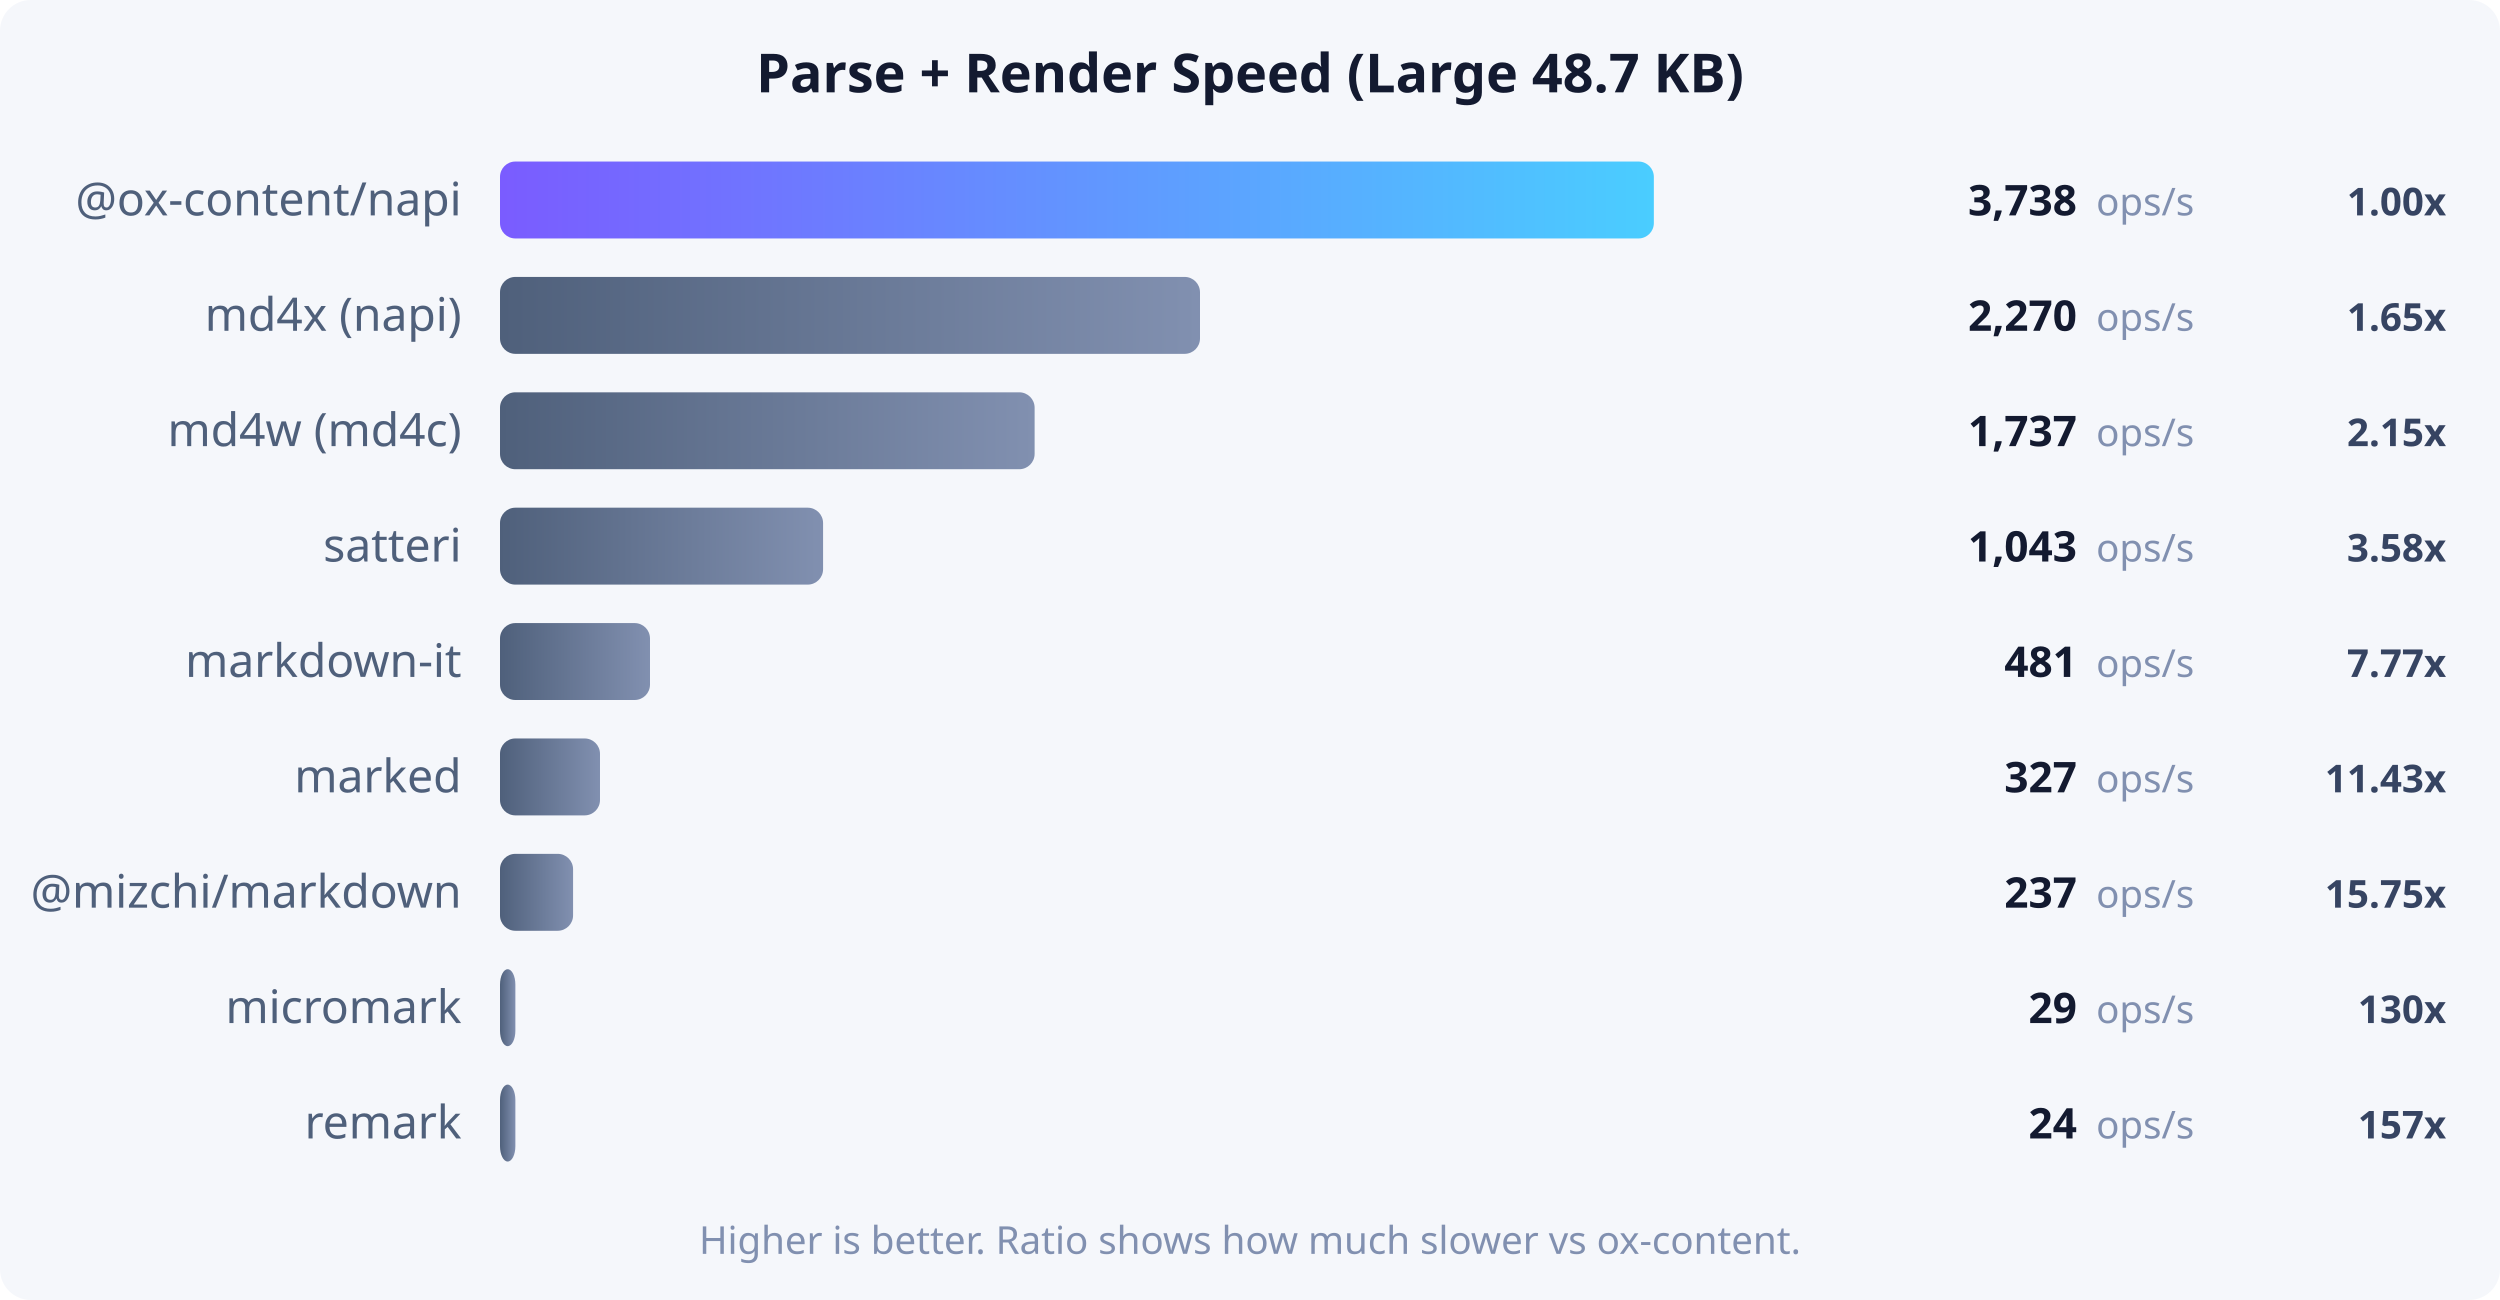
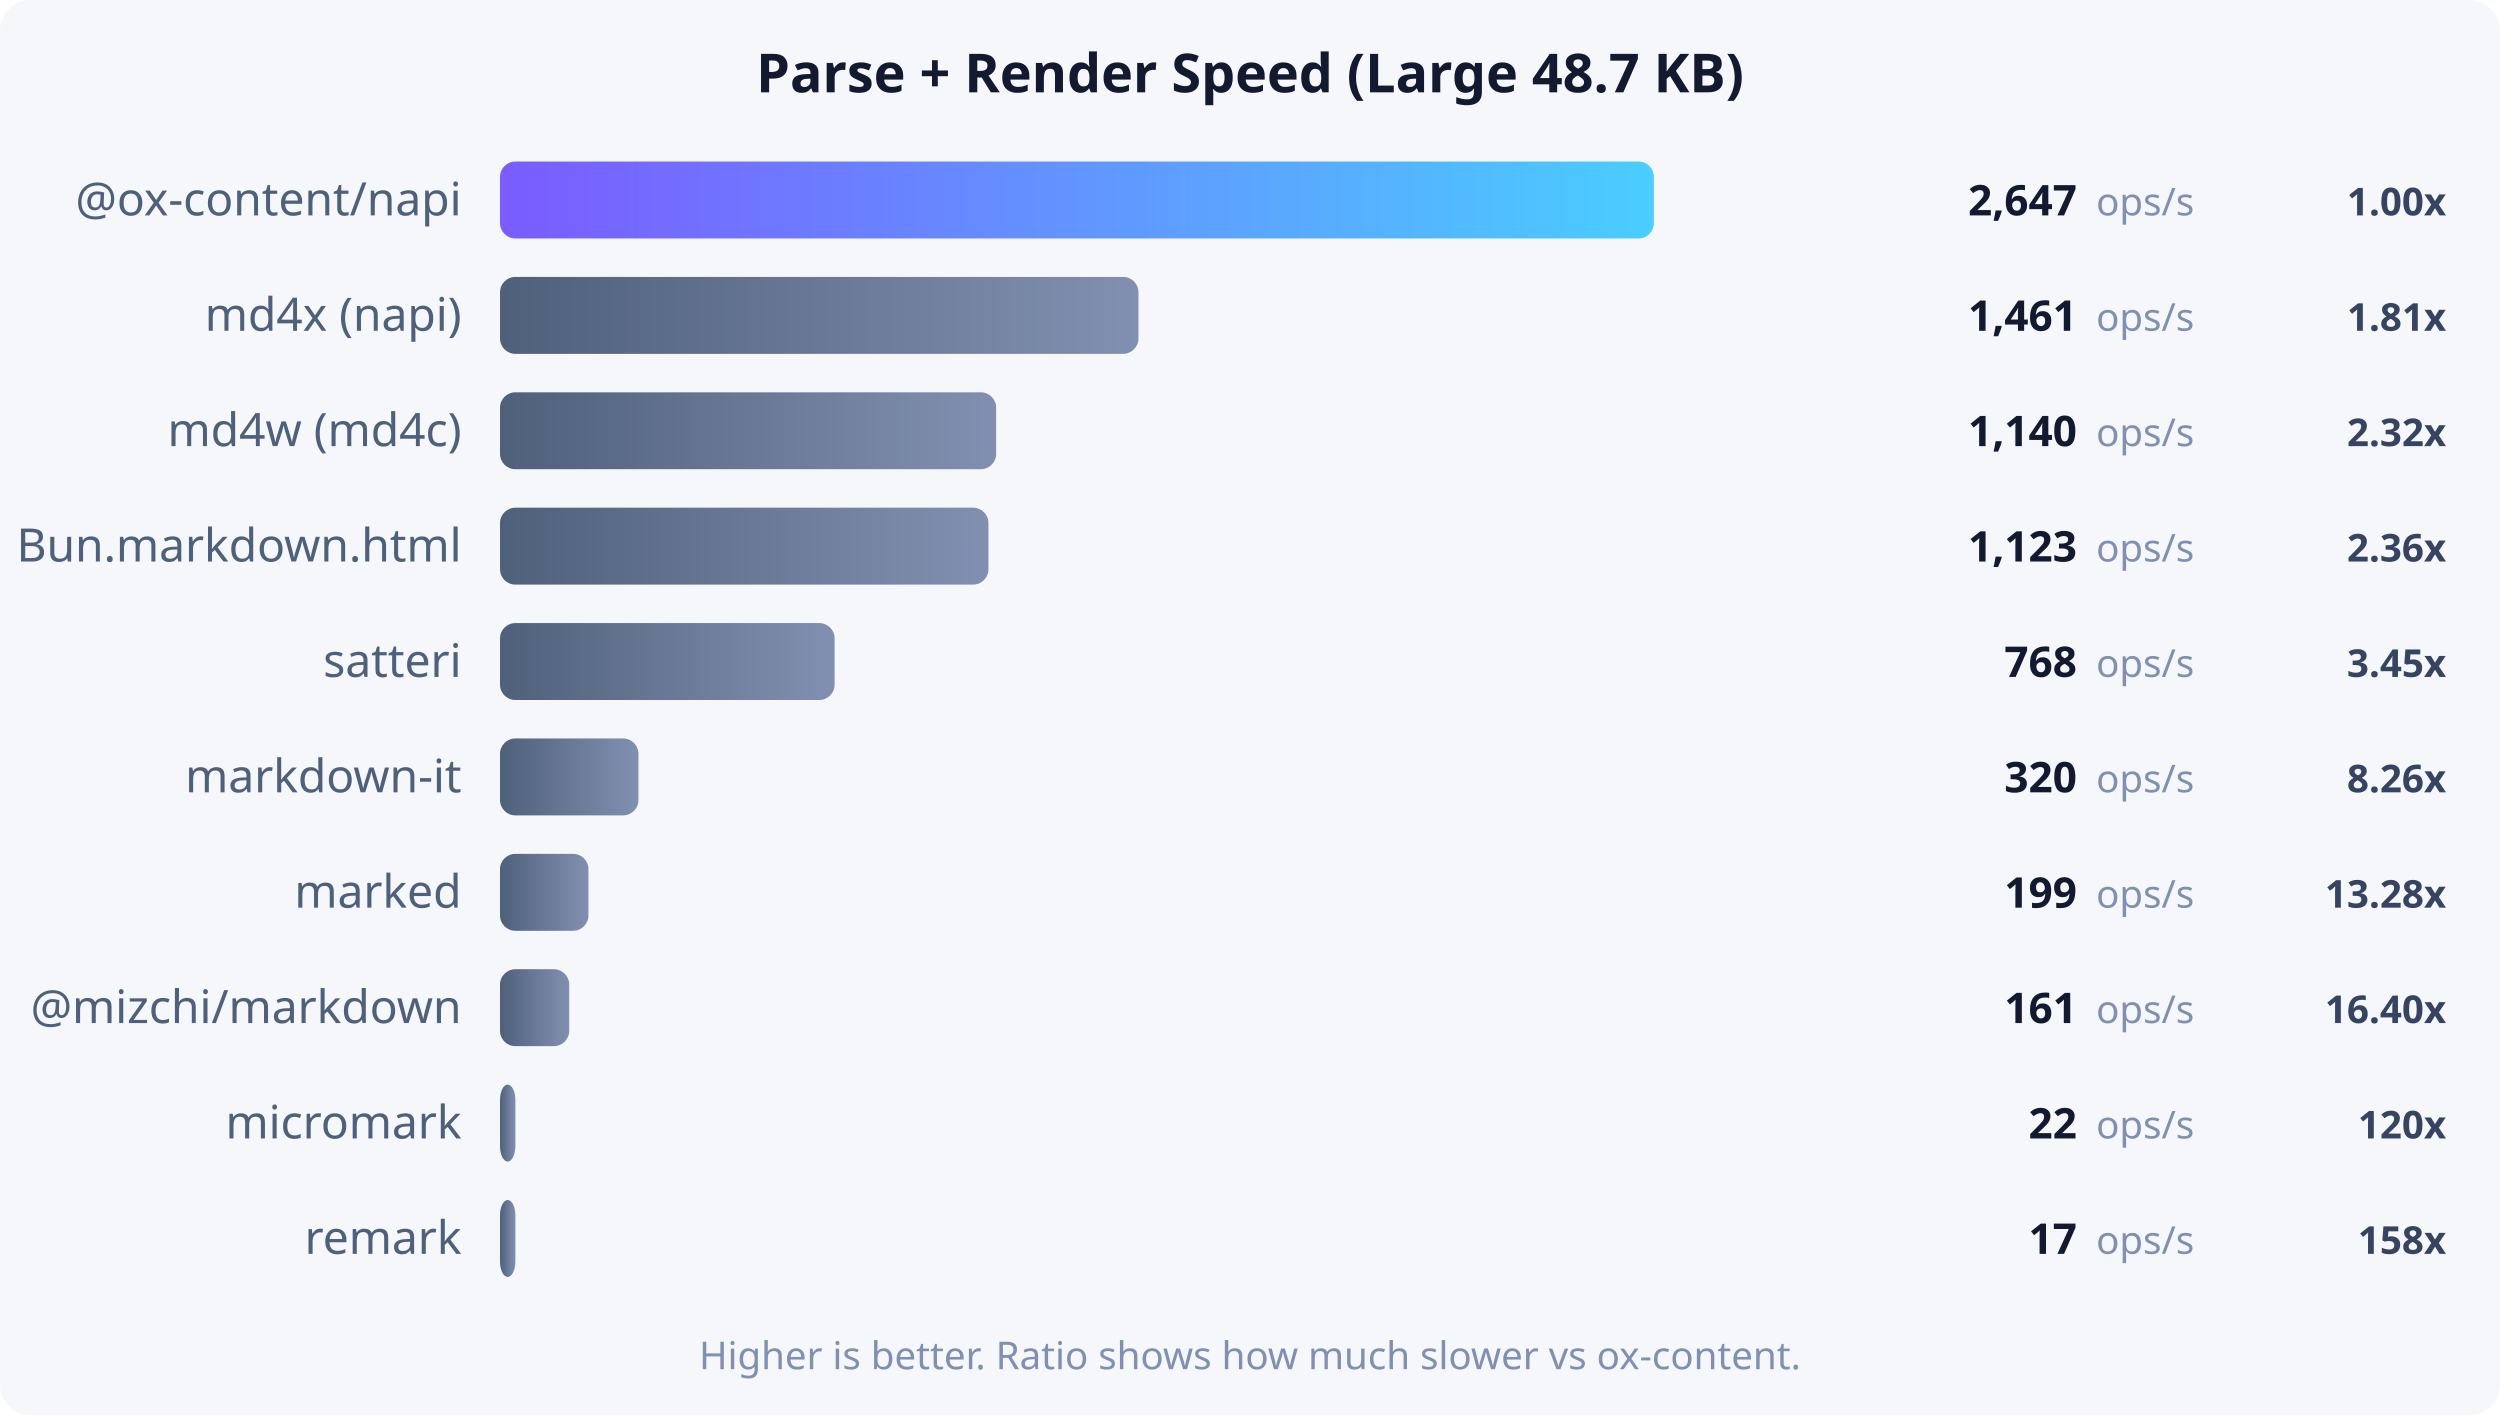
- <svg xmlns="http://www.w3.org/2000/svg" viewBox="0 0 650 338">
+ <svg xmlns="http://www.w3.org/2000/svg" viewBox="0 0 650 368">
  <defs>
    <linearGradient id="oxGrad" x1="0%" y1="0%" x2="100%" y2="0%">
      <stop offset="0%" style="stop-color:#7a5cff" />
      <stop offset="100%" style="stop-color:#4acdff" />
    </linearGradient>
    <linearGradient id="grayGrad" x1="0%" y1="0%" x2="100%" y2="0%">
      <stop offset="0%" style="stop-color:#4f607b" />
      <stop offset="100%" style="stop-color:#8190b0" />
    </linearGradient>
  </defs>
  <style>
    .title { font: bold 14px IBM Plex Sans, system-ui, sans-serif; fill: #131a30; }
    .label { font: 12px IBM Plex Sans, system-ui, sans-serif; fill: #4f607b; }
    .value { font: bold 11px IBM Plex Sans, system-ui, sans-serif; fill: #131a30; }
    .unit { font: 10px IBM Plex Sans, system-ui, sans-serif; fill: #8190b0; }
    .ratio { font: bold 10px IBM Plex Sans, system-ui, sans-serif; fill: #364462; }
  </style>
-   <rect width="650" height="338" fill="#f5f7fb" rx="8" />
+   <rect width="650" height="368" fill="#f5f7fb" rx="8" />
  <text x="325" y="24" text-anchor="middle" class="title">Parse + Render Speed (Large 48.7 KB)</text>
  <text x="120" y="56" text-anchor="end" class="label">@ox-content/napi</text>
  <rect x="130" y="42" width="300" height="20" rx="4" fill="url(#oxGrad)" />
-   <text x="540" y="56" text-anchor="end" class="value">3,738</text>
+   <text x="540" y="56" text-anchor="end" class="value">2,647</text>
  <text x="545" y="56" class="unit">ops/s</text>
  <text x="636" y="56" text-anchor="end" class="ratio">1.00x</text>
  <text x="120" y="86" text-anchor="end" class="label">md4x (napi)</text>
-   <rect x="130" y="72" width="182" height="20" rx="4" fill="url(#grayGrad)" />
-   <text x="540" y="86" text-anchor="end" class="value">2,270</text>
+   <rect x="130" y="72" width="166" height="20" rx="4" fill="url(#grayGrad)" />
+   <text x="540" y="86" text-anchor="end" class="value">1,461</text>
  <text x="545" y="86" class="unit">ops/s</text>
-   <text x="636" y="86" text-anchor="end" class="ratio">1.65x</text>
+   <text x="636" y="86" text-anchor="end" class="ratio">1.81x</text>
  <text x="120" y="116" text-anchor="end" class="label">md4w (md4c)</text>
-   <rect x="130" y="102" width="139" height="20" rx="4" fill="url(#grayGrad)" />
-   <text x="540" y="116" text-anchor="end" class="value">1,737</text>
+   <rect x="130" y="102" width="129" height="20" rx="4" fill="url(#grayGrad)" />
+   <text x="540" y="116" text-anchor="end" class="value">1,140</text>
  <text x="545" y="116" class="unit">ops/s</text>
-   <text x="636" y="116" text-anchor="end" class="ratio">2.15x</text>
-   <text x="120" y="146" text-anchor="end" class="label">satteri</text>
-   <rect x="130" y="132" width="84" height="20" rx="4" fill="url(#grayGrad)" />
-   <text x="540" y="146" text-anchor="end" class="value">1,043</text>
+   <text x="636" y="116" text-anchor="end" class="ratio">2.32x</text>
+   <text x="120" y="146" text-anchor="end" class="label">Bun.markdown.html</text>
+   <rect x="130" y="132" width="127" height="20" rx="4" fill="url(#grayGrad)" />
+   <text x="540" y="146" text-anchor="end" class="value">1,123</text>
  <text x="545" y="146" class="unit">ops/s</text>
-   <text x="636" y="146" text-anchor="end" class="ratio">3.58x</text>
-   <text x="120" y="176" text-anchor="end" class="label">markdown-it</text>
-   <rect x="130" y="162" width="39" height="20" rx="4" fill="url(#grayGrad)" />
-   <text x="540" y="176" text-anchor="end" class="value">481</text>
+   <text x="636" y="146" text-anchor="end" class="ratio">2.36x</text>
+   <text x="120" y="176" text-anchor="end" class="label">satteri</text>
+   <rect x="130" y="162" width="87" height="20" rx="4" fill="url(#grayGrad)" />
+   <text x="540" y="176" text-anchor="end" class="value">768</text>
  <text x="545" y="176" class="unit">ops/s</text>
-   <text x="636" y="176" text-anchor="end" class="ratio">7.77x</text>
-   <text x="120" y="206" text-anchor="end" class="label">marked</text>
-   <rect x="130" y="192" width="26" height="20" rx="4" fill="url(#grayGrad)" />
-   <text x="540" y="206" text-anchor="end" class="value">327</text>
+   <text x="636" y="176" text-anchor="end" class="ratio">3.45x</text>
+   <text x="120" y="206" text-anchor="end" class="label">markdown-it</text>
+   <rect x="130" y="192" width="36" height="20" rx="4" fill="url(#grayGrad)" />
+   <text x="540" y="206" text-anchor="end" class="value">320</text>
  <text x="545" y="206" class="unit">ops/s</text>
-   <text x="636" y="206" text-anchor="end" class="ratio">11.43x</text>
-   <text x="120" y="236" text-anchor="end" class="label">@mizchi/markdown</text>
-   <rect x="130" y="222" width="19" height="20" rx="4" fill="url(#grayGrad)" />
-   <text x="540" y="236" text-anchor="end" class="value">237</text>
+   <text x="636" y="206" text-anchor="end" class="ratio">8.26x</text>
+   <text x="120" y="236" text-anchor="end" class="label">marked</text>
+   <rect x="130" y="222" width="23" height="20" rx="4" fill="url(#grayGrad)" />
+   <text x="540" y="236" text-anchor="end" class="value">199</text>
  <text x="545" y="236" class="unit">ops/s</text>
-   <text x="636" y="236" text-anchor="end" class="ratio">15.75x</text>
-   <text x="120" y="266" text-anchor="end" class="label">micromark</text>
-   <rect x="130" y="252" width="4" height="20" rx="4" fill="url(#grayGrad)" />
-   <text x="540" y="266" text-anchor="end" class="value">29</text>
+   <text x="636" y="236" text-anchor="end" class="ratio">13.28x</text>
+   <text x="120" y="266" text-anchor="end" class="label">@mizchi/markdown</text>
+   <rect x="130" y="252" width="18" height="20" rx="4" fill="url(#grayGrad)" />
+   <text x="540" y="266" text-anchor="end" class="value">161</text>
  <text x="545" y="266" class="unit">ops/s</text>
-   <text x="636" y="266" text-anchor="end" class="ratio">130x</text>
-   <text x="120" y="296" text-anchor="end" class="label">remark</text>
+   <text x="636" y="266" text-anchor="end" class="ratio">16.40x</text>
+   <text x="120" y="296" text-anchor="end" class="label">micromark</text>
  <rect x="130" y="282" width="4" height="20" rx="4" fill="url(#grayGrad)" />
-   <text x="540" y="296" text-anchor="end" class="value">24</text>
+   <text x="540" y="296" text-anchor="end" class="value">22</text>
  <text x="545" y="296" class="unit">ops/s</text>
-   <text x="636" y="296" text-anchor="end" class="ratio">157x</text>
-   <text x="325" y="326" text-anchor="middle" class="unit">Higher is better. Ratio shows how much slower vs ox-content.</text>
+   <text x="636" y="296" text-anchor="end" class="ratio">120x</text>
+   <text x="120" y="326" text-anchor="end" class="label">remark</text>
+   <rect x="130" y="312" width="4" height="20" rx="4" fill="url(#grayGrad)" />
+   <text x="540" y="326" text-anchor="end" class="value">17</text>
+   <text x="545" y="326" class="unit">ops/s</text>
+   <text x="636" y="326" text-anchor="end" class="ratio">158x</text>
+   <text x="325" y="356" text-anchor="middle" class="unit">Higher is better. Ratio shows how much slower vs ox-content.</text>
</svg>
